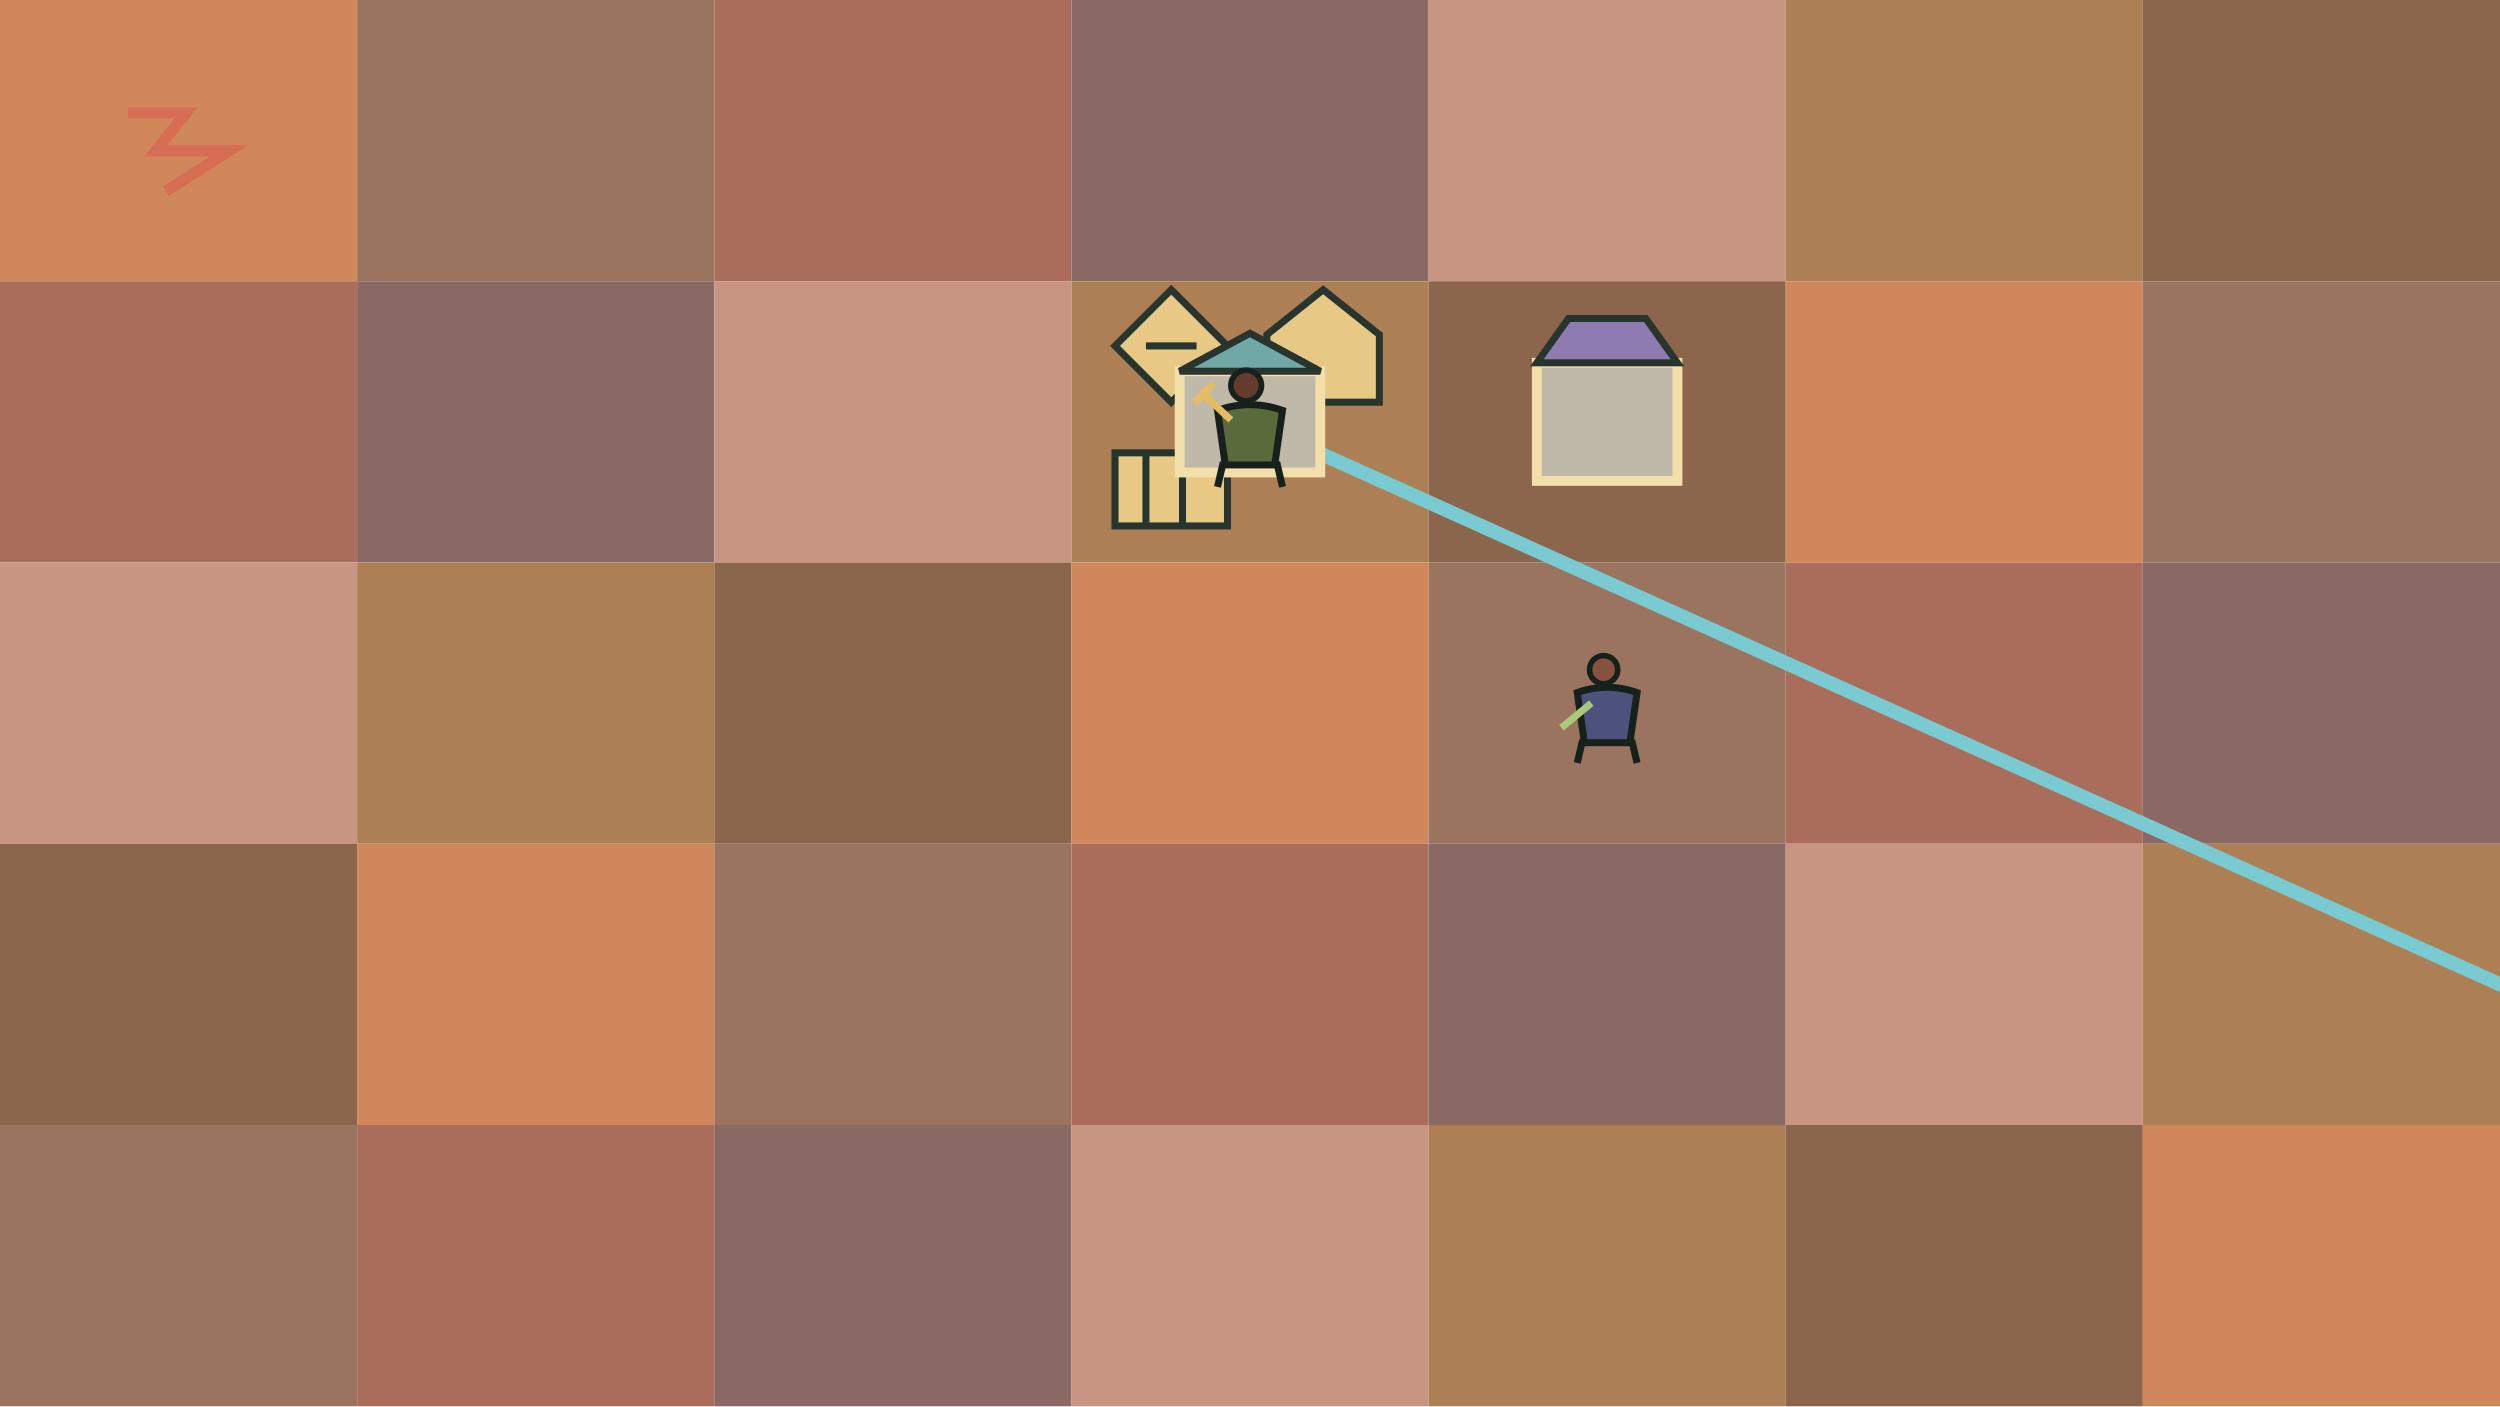
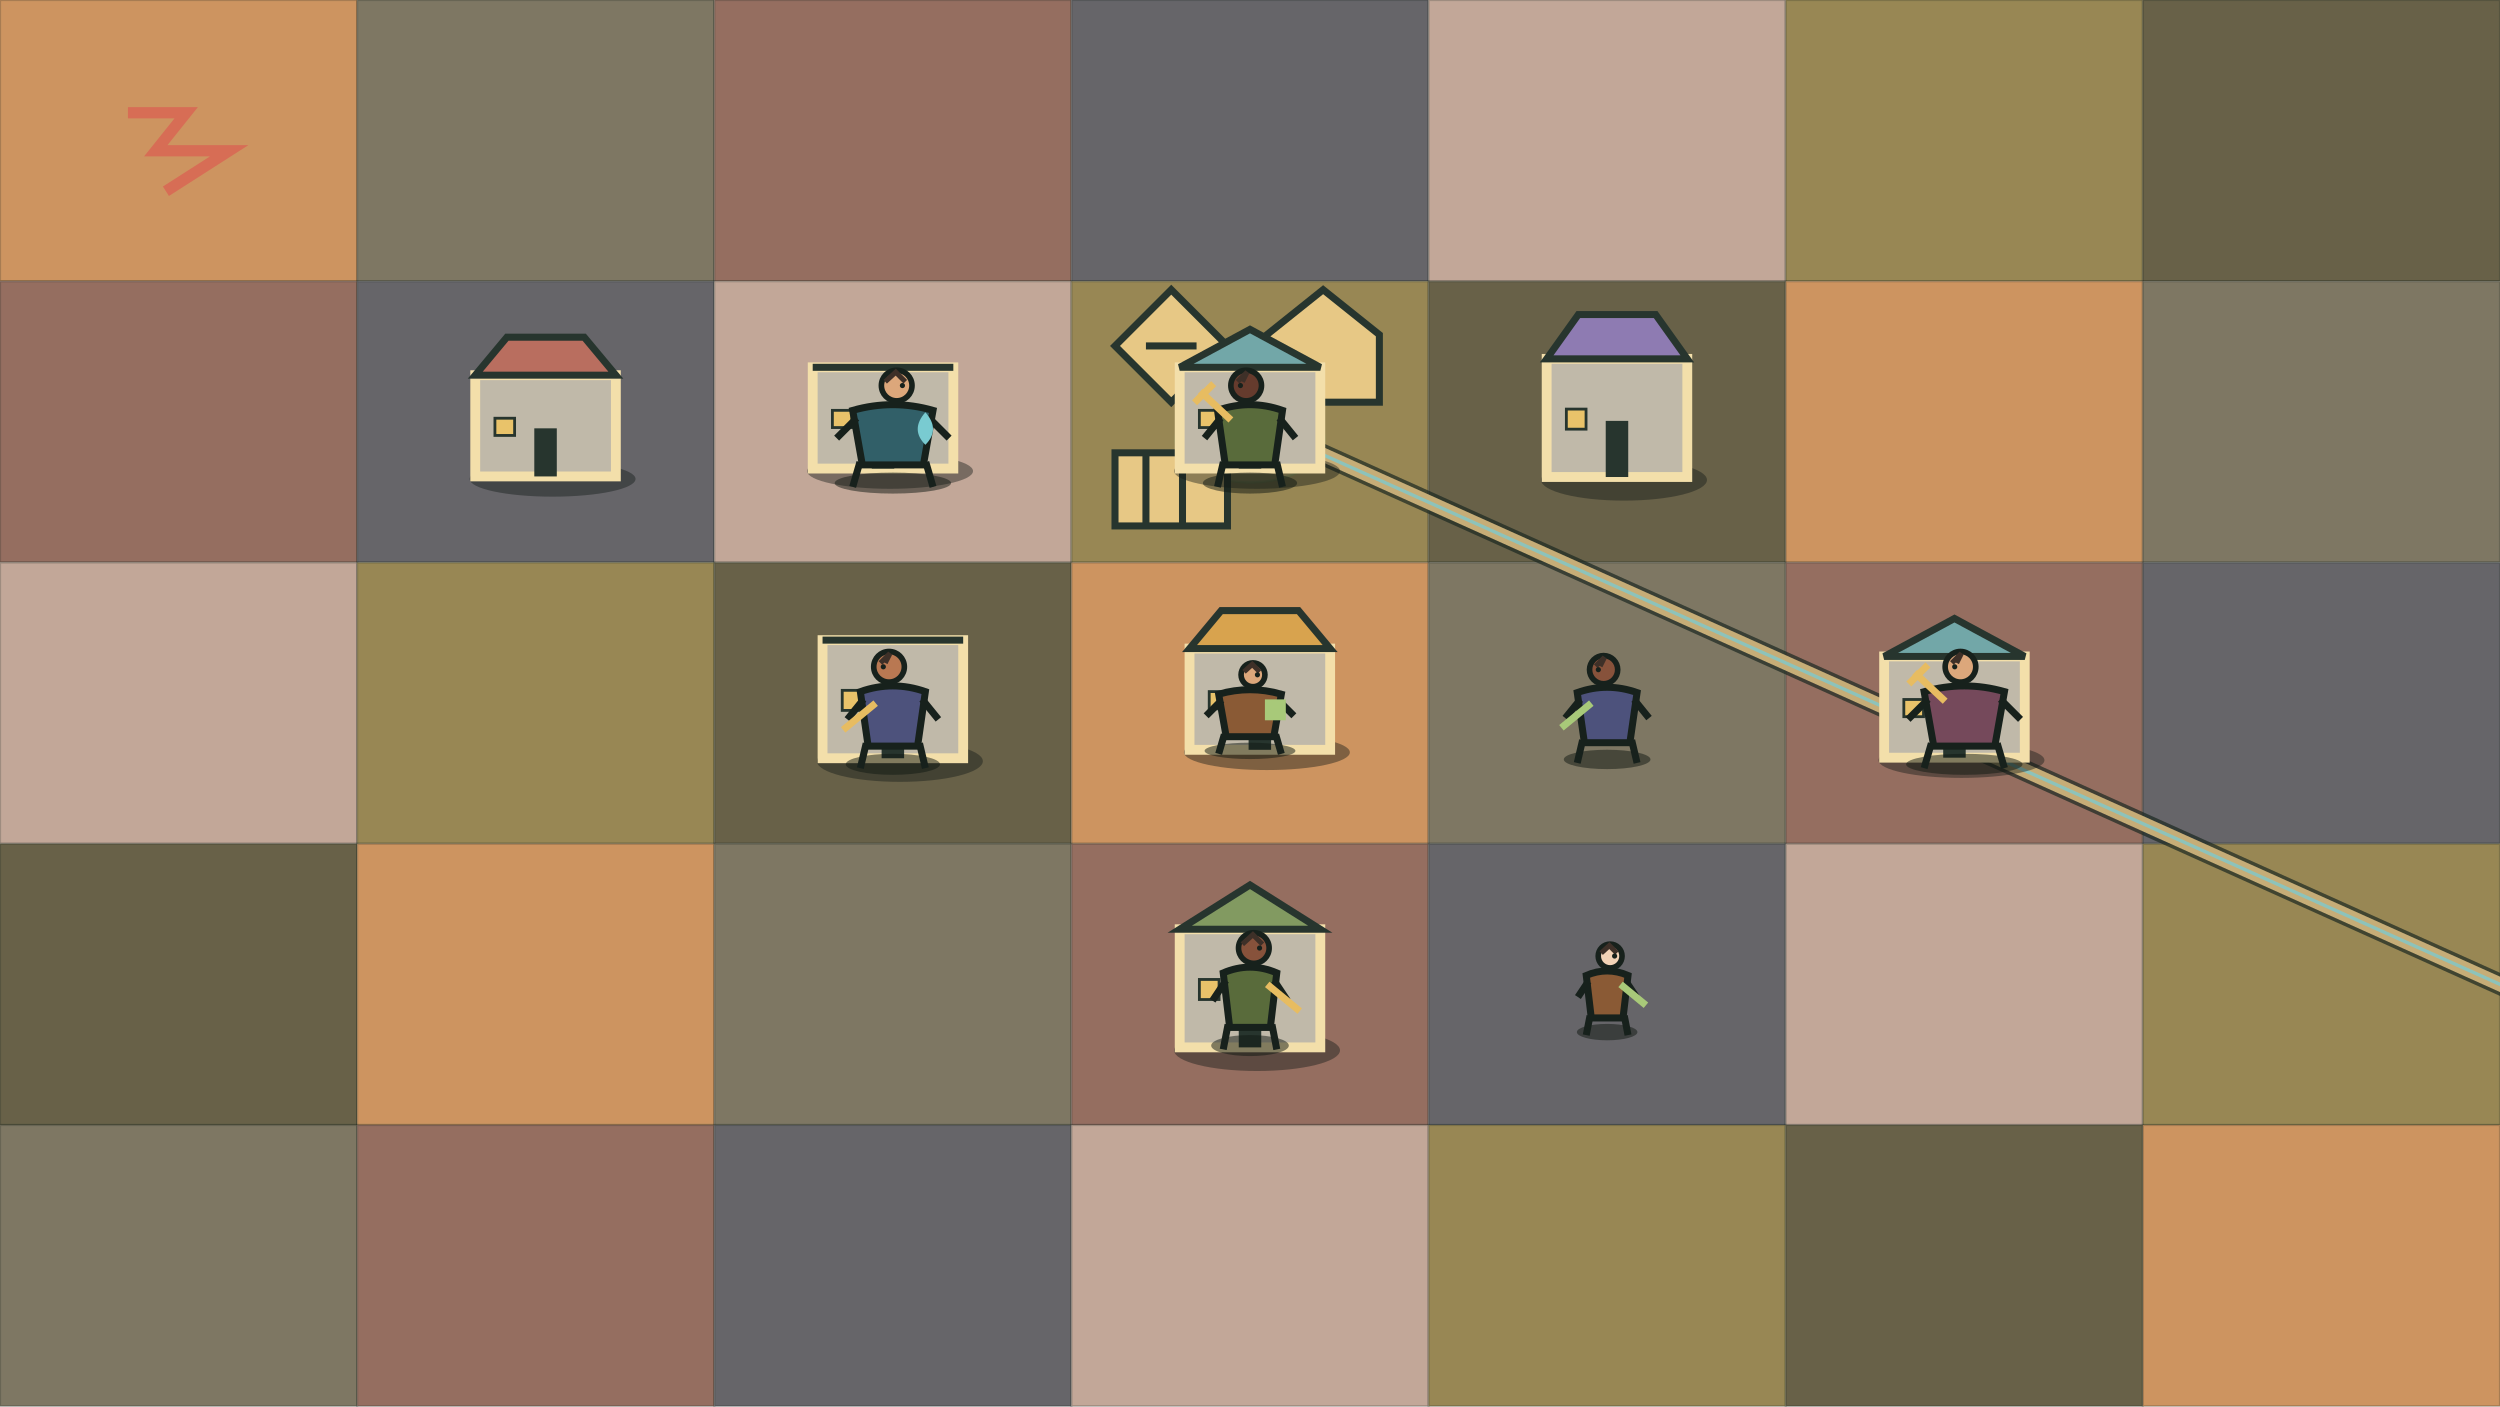
- <svg xmlns="http://www.w3.org/2000/svg" aria-label="town close render baseline" data-detail="close" data-signature="m10.5-r2-2f5e0b9c" height="540" viewBox="0 0 960 540" width="960">
+ <svg xmlns="http://www.w3.org/2000/svg" aria-label="town close render baseline" data-detail="close" data-signature="m10.5-r2-234ab0cb" height="540" viewBox="0 0 960 540" width="960">
  <g id="terrain">
-     <rect data-pattern="chevron" data-tile="17" data-value="880" fill="#d0875c" height="108" width="137.14" x="0" y="0" />
-     <rect data-pattern="chevron" data-tile="18" data-value="880" fill="#9a745f" height="108" width="137.14" x="137.14" y="0" />
-     <rect data-pattern="chevron" data-tile="19" data-value="880" fill="#aa6d5c" height="108" width="137.14" x="274.29" y="0" />
-     <rect data-pattern="chevron" data-tile="20" data-value="880" fill="#8a6863" height="108" width="137.14" x="411.43" y="0" />
-     <rect data-pattern="chevron" data-tile="21" data-value="880" fill="#c89582" height="108" width="137.14" x="548.57" y="0" />
-     <rect data-pattern="chevron" data-tile="22" data-value="880" fill="#ac7f55" height="108" width="137.14" x="685.71" y="0" />
-     <rect data-pattern="chevron" data-tile="23" data-value="880" fill="#8b654c" height="108" width="137.14" x="822.86" y="0" />
-     <rect data-pattern="chevron" data-tile="33" data-value="880" fill="#aa6d5c" height="108" width="137.14" x="0" y="108" />
-     <rect data-pattern="chevron" data-tile="34" data-value="880" fill="#8a6863" height="108" width="137.14" x="137.14" y="108" />
-     <rect data-pattern="chevron" data-tile="35" data-value="880" fill="#c89582" height="108" width="137.14" x="274.29" y="108" />
-     <rect data-pattern="chevron" data-tile="36" data-value="880" fill="#ac7f55" height="108" width="137.14" x="411.43" y="108" />
-     <rect data-pattern="chevron" data-tile="37" data-value="880" fill="#8b654c" height="108" width="137.14" x="548.57" y="108" />
-     <rect data-pattern="chevron" data-tile="38" data-value="880" fill="#d0875c" height="108" width="137.14" x="685.71" y="108" />
-     <rect data-pattern="chevron" data-tile="39" data-value="880" fill="#9a745f" height="108" width="137.14" x="822.86" y="108" />
-     <rect data-pattern="chevron" data-tile="49" data-value="880" fill="#c89582" height="108" width="137.14" x="0" y="216" />
-     <rect data-pattern="chevron" data-tile="50" data-value="880" fill="#ac7f55" height="108" width="137.14" x="137.14" y="216" />
-     <rect data-pattern="chevron" data-tile="51" data-value="880" fill="#8b654c" height="108" width="137.14" x="274.29" y="216" />
-     <rect data-pattern="chevron" data-tile="52" data-value="880" fill="#d0875c" height="108" width="137.14" x="411.43" y="216" />
-     <rect data-pattern="chevron" data-tile="53" data-value="880" fill="#9a745f" height="108" width="137.14" x="548.57" y="216" />
-     <rect data-pattern="chevron" data-tile="54" data-value="880" fill="#aa6d5c" height="108" width="137.14" x="685.71" y="216" />
-     <rect data-pattern="chevron" data-tile="55" data-value="880" fill="#8a6863" height="108" width="137.14" x="822.86" y="216" />
-     <rect data-pattern="chevron" data-tile="65" data-value="880" fill="#8b654c" height="108" width="137.14" x="0" y="324" />
-     <rect data-pattern="chevron" data-tile="66" data-value="880" fill="#d0875c" height="108" width="137.14" x="137.14" y="324" />
-     <rect data-pattern="chevron" data-tile="67" data-value="880" fill="#9a745f" height="108" width="137.14" x="274.29" y="324" />
-     <rect data-pattern="chevron" data-tile="68" data-value="880" fill="#aa6d5c" height="108" width="137.14" x="411.43" y="324" />
-     <rect data-pattern="chevron" data-tile="69" data-value="880" fill="#8a6863" height="108" width="137.14" x="548.57" y="324" />
-     <rect data-pattern="chevron" data-tile="70" data-value="880" fill="#c89582" height="108" width="137.14" x="685.71" y="324" />
-     <rect data-pattern="chevron" data-tile="71" data-value="880" fill="#ac7f55" height="108" width="137.14" x="822.86" y="324" />
-     <rect data-pattern="chevron" data-tile="81" data-value="880" fill="#9a745f" height="108" width="137.14" x="0" y="432" />
-     <rect data-pattern="chevron" data-tile="82" data-value="880" fill="#aa6d5c" height="108" width="137.14" x="137.14" y="432" />
-     <rect data-pattern="chevron" data-tile="83" data-value="880" fill="#8a6863" height="108" width="137.14" x="274.29" y="432" />
-     <rect data-pattern="chevron" data-tile="84" data-value="880" fill="#c89582" height="108" width="137.14" x="411.43" y="432" />
-     <rect data-pattern="chevron" data-tile="85" data-value="880" fill="#ac7f55" height="108" width="137.14" x="548.57" y="432" />
-     <rect data-pattern="chevron" data-tile="86" data-value="880" fill="#8b654c" height="108" width="137.14" x="685.71" y="432" />
-     <rect data-pattern="chevron" data-tile="87" data-value="880" fill="#d0875c" height="108" width="137.14" x="822.86" y="432" />
+     <rect data-pattern="chevron" data-tile="17" data-value="880" fill="#cd9460" height="108" stroke="#102119" stroke-opacity="0.2" stroke-width="0.86" width="137.14" x="0" y="0" />
+     <rect data-pattern="chevron" data-tile="18" data-value="880" fill="#7e7763" height="108" stroke="#102119" stroke-opacity="0.2" stroke-width="0.86" width="137.14" x="137.14" y="0" />
+     <rect data-pattern="chevron" data-tile="19" data-value="880" fill="#956e60" height="108" stroke="#102119" stroke-opacity="0.2" stroke-width="0.86" width="137.14" x="274.29" y="0" />
+     <rect data-pattern="chevron" data-tile="20" data-value="880" fill="#666569" height="108" stroke="#102119" stroke-opacity="0.2" stroke-width="0.86" width="137.14" x="411.43" y="0" />
+     <rect data-pattern="chevron" data-tile="21" data-value="880" fill="#c2a798" height="108" stroke="#102119" stroke-opacity="0.2" stroke-width="0.86" width="137.14" x="548.57" y="0" />
+     <rect data-pattern="chevron" data-tile="22" data-value="880" fill="#988754" height="108" stroke="#102119" stroke-opacity="0.2" stroke-width="0.86" width="137.14" x="685.71" y="0" />
+     <rect data-pattern="chevron" data-tile="23" data-value="880" fill="#686148" height="108" stroke="#102119" stroke-opacity="0.2" stroke-width="0.86" width="137.14" x="822.86" y="0" />
+     <rect data-pattern="chevron" data-tile="33" data-value="880" fill="#956e60" height="108" stroke="#102119" stroke-opacity="0.2" stroke-width="0.86" width="137.14" x="0" y="108" />
+     <rect data-pattern="chevron" data-tile="34" data-value="880" fill="#666569" height="108" stroke="#102119" stroke-opacity="0.2" stroke-width="0.86" width="137.14" x="137.14" y="108" />
+     <rect data-pattern="chevron" data-tile="35" data-value="880" fill="#c2a798" height="108" stroke="#102119" stroke-opacity="0.2" stroke-width="0.86" width="137.14" x="274.29" y="108" />
+     <rect data-pattern="chevron" data-tile="36" data-value="880" fill="#988754" height="108" stroke="#102119" stroke-opacity="0.2" stroke-width="0.86" width="137.14" x="411.43" y="108" />
+     <rect data-pattern="chevron" data-tile="37" data-value="880" fill="#686148" height="108" stroke="#102119" stroke-opacity="0.2" stroke-width="0.86" width="137.14" x="548.57" y="108" />
+     <rect data-pattern="chevron" data-tile="38" data-value="880" fill="#cd9460" height="108" stroke="#102119" stroke-opacity="0.2" stroke-width="0.86" width="137.14" x="685.71" y="108" />
+     <rect data-pattern="chevron" data-tile="39" data-value="880" fill="#7e7763" height="108" stroke="#102119" stroke-opacity="0.2" stroke-width="0.86" width="137.14" x="822.86" y="108" />
+     <rect data-pattern="chevron" data-tile="49" data-value="880" fill="#c2a798" height="108" stroke="#102119" stroke-opacity="0.2" stroke-width="0.86" width="137.14" x="0" y="216" />
+     <rect data-pattern="chevron" data-tile="50" data-value="880" fill="#988754" height="108" stroke="#102119" stroke-opacity="0.2" stroke-width="0.86" width="137.14" x="137.14" y="216" />
+     <rect data-pattern="chevron" data-tile="51" data-value="880" fill="#686148" height="108" stroke="#102119" stroke-opacity="0.2" stroke-width="0.86" width="137.14" x="274.29" y="216" />
+     <rect data-pattern="chevron" data-tile="52" data-value="880" fill="#cd9460" height="108" stroke="#102119" stroke-opacity="0.2" stroke-width="0.86" width="137.14" x="411.43" y="216" />
+     <rect data-pattern="chevron" data-tile="53" data-value="880" fill="#7e7763" height="108" stroke="#102119" stroke-opacity="0.2" stroke-width="0.86" width="137.14" x="548.57" y="216" />
+     <rect data-pattern="chevron" data-tile="54" data-value="880" fill="#956e60" height="108" stroke="#102119" stroke-opacity="0.2" stroke-width="0.86" width="137.14" x="685.71" y="216" />
+     <rect data-pattern="chevron" data-tile="55" data-value="880" fill="#666569" height="108" stroke="#102119" stroke-opacity="0.2" stroke-width="0.86" width="137.14" x="822.86" y="216" />
+     <rect data-pattern="chevron" data-tile="65" data-value="880" fill="#686148" height="108" stroke="#102119" stroke-opacity="0.2" stroke-width="0.86" width="137.14" x="0" y="324" />
+     <rect data-pattern="chevron" data-tile="66" data-value="880" fill="#cd9460" height="108" stroke="#102119" stroke-opacity="0.2" stroke-width="0.86" width="137.14" x="137.14" y="324" />
+     <rect data-pattern="chevron" data-tile="67" data-value="880" fill="#7e7763" height="108" stroke="#102119" stroke-opacity="0.2" stroke-width="0.86" width="137.14" x="274.29" y="324" />
+     <rect data-pattern="chevron" data-tile="68" data-value="880" fill="#956e60" height="108" stroke="#102119" stroke-opacity="0.2" stroke-width="0.86" width="137.14" x="411.43" y="324" />
+     <rect data-pattern="chevron" data-tile="69" data-value="880" fill="#666569" height="108" stroke="#102119" stroke-opacity="0.2" stroke-width="0.86" width="137.14" x="548.57" y="324" />
+     <rect data-pattern="chevron" data-tile="70" data-value="880" fill="#c2a798" height="108" stroke="#102119" stroke-opacity="0.2" stroke-width="0.86" width="137.14" x="685.71" y="324" />
+     <rect data-pattern="chevron" data-tile="71" data-value="880" fill="#988754" height="108" stroke="#102119" stroke-opacity="0.2" stroke-width="0.86" width="137.14" x="822.86" y="324" />
+     <rect data-pattern="chevron" data-tile="81" data-value="880" fill="#7e7763" height="108" stroke="#102119" stroke-opacity="0.2" stroke-width="0.86" width="137.14" x="0" y="432" />
+     <rect data-pattern="chevron" data-tile="82" data-value="880" fill="#956e60" height="108" stroke="#102119" stroke-opacity="0.2" stroke-width="0.86" width="137.14" x="137.14" y="432" />
+     <rect data-pattern="chevron" data-tile="83" data-value="880" fill="#666569" height="108" stroke="#102119" stroke-opacity="0.2" stroke-width="0.86" width="137.14" x="274.29" y="432" />
+     <rect data-pattern="chevron" data-tile="84" data-value="880" fill="#c2a798" height="108" stroke="#102119" stroke-opacity="0.2" stroke-width="0.86" width="137.14" x="411.43" y="432" />
+     <rect data-pattern="chevron" data-tile="85" data-value="880" fill="#988754" height="108" stroke="#102119" stroke-opacity="0.2" stroke-width="0.86" width="137.14" x="548.57" y="432" />
+     <rect data-pattern="chevron" data-tile="86" data-value="880" fill="#686148" height="108" stroke="#102119" stroke-opacity="0.2" stroke-width="0.86" width="137.14" x="685.71" y="432" />
+     <rect data-pattern="chevron" data-tile="87" data-value="880" fill="#cd9460" height="108" stroke="#102119" stroke-opacity="0.2" stroke-width="0.86" width="137.14" x="822.86" y="432" />
  </g>
  <g id="terrain-texture" />
  <g id="routes">
-     <path d="M480 162L1440 594" data-route="3" data-status="active" fill="none" stroke="#79cbd1" stroke-width="5.4" />
+     <g data-route="3" data-status="active">
+       <path d="M480 162L1440 594" fill="none" stroke="#1c2922" stroke-opacity="0.7" stroke-width="8.1" />
+       <path d="M480 162L1440 594" fill="none" stroke="#c6ad77" stroke-width="5.4" />
+       <path d="M480 162L1440 594" fill="none" stroke="#79cbd1" stroke-opacity="0.75" stroke-width="1.3" />
+     </g>
  </g>
  <g id="settlements">
-     <path d="M456.24 162L503.76 162M463.37 148.93L496.63 148.93" data-layout="linear" data-settlement="1" fill="none" stroke="#829a61" stroke-width="4.86" />
+     <g data-layout="linear" data-settlement="1">
+       <ellipse cx="480" cy="168.65" fill="#ead8a0" fill-opacity="0.24" rx="28.51" ry="16.63" stroke="#829a61" stroke-opacity="0.45" />
+       <path d="M456.24 162L503.76 162M463.37 148.93L496.63 148.93" fill="none" stroke="#829a61" stroke-width="4.86" />
+     </g>
  </g>
  <g id="built-environment">
    <path d="M486.48 154.44V128.52L508.08 111.24L529.68 128.52V154.44Z" data-kind="district" data-material="stone" fill="#e7c885" stroke="#27352e" stroke-width="2.7" />
    <path d="M428.16 173.88H471.36V201.96H428.16Z M440.04 173.88V201.96M454.08 173.88V201.96" data-kind="farm" data-material="stone" fill="#e7c885" stroke="#27352e" stroke-width="2.7" />
    <path d="M449.76 111.24L471.36 132.84L449.76 154.44L428.16 132.84Z M440.04 132.84H459.48" data-kind="infrastructure" data-material="stone" fill="#e7c885" stroke="#27352e" stroke-width="2.7" />
    <path d="M458.4 162H501.6" data-kind="road" data-material="stone" fill="none" stroke="#27352e" stroke-width="2.7" />
  </g>
  <g id="ruins">
    <path d="M461.64 180.36V151.9L476.33 143.64V180.36M481.84 180.36V158.33L498.36 149.15V180.36" data-ruin="7" fill="none" stroke="#d76d55" stroke-width="4.32" />
  </g>
  <g id="structures">
    <g data-condition="sound" data-form="home" data-progress="1000" data-roof="gable" data-state="3" data-structure="1">
-       <path d="M453 142.56H507V181.44H453Z" fill="#c0b9a9" stroke="#f3dfaa" stroke-width="3.78" />
-       <path d="M453 142.56L480 127.98L507 142.56Z" fill="#72a7a8" stroke="#27352e" stroke-width="2.7" />
+       <ellipse cx="482.7" cy="180.9" fill="#111a16" fill-opacity="0.42" rx="31.86" ry="6.8" />
+       <path d="M453 141.05H507V179.93H453Z" fill="#c0b9a9" stroke="#f3dfaa" stroke-width="3.78" />
+       <path d="M453 141.05L480 126.47L507 141.05Z" fill="#72a7a8" stroke="#27352e" stroke-width="2.7" />
+       <rect fill="#27352e" height="18.47" width="8.64" x="475.68" y="161.46" />
+       <rect fill="#e9c36a" height="6.61" stroke="#27352e" stroke-width="1.08" width="7.56" x="460.56" y="157.57" />
    </g>
    <g data-condition="worn" data-form="storehouse" data-progress="650" data-roof="hip" data-state="2" data-structure="2">
-       <path d="M590.14 139.32H644.14V184.68H590.14Z" fill="#c0b9a9" stroke="#f3dfaa" stroke-width="3.78" />
-       <path d="M590.14 139.32L602.29 122.31H631.99L644.14 139.32Z" fill="#8e7bb2" stroke="#27352e" stroke-width="2.7" />
+       <ellipse cx="623.62" cy="184.3" fill="#111a16" fill-opacity="0.42" rx="31.86" ry="7.94" />
+       <path d="M593.92 137.81H647.92V183.17H593.92Z" fill="#c0b9a9" stroke="#f3dfaa" stroke-width="3.78" />
+       <path d="M593.92 137.81L606.07 120.8H635.77L647.92 137.81Z" fill="#8e7bb2" stroke="#27352e" stroke-width="2.7" />
+       <rect fill="#27352e" height="21.55" width="8.64" x="616.6" y="161.62" />
+       <rect fill="#e9c36a" height="7.71" stroke="#27352e" stroke-width="1.08" width="7.56" x="601.48" y="157.09" />
+     </g>
+     <g data-condition="sound" data-form="home" data-progress="1000" data-roof="hip" data-state="3" data-structure="11">
+       <ellipse cx="212.19" cy="183.92" fill="#111a16" fill-opacity="0.42" rx="31.86" ry="6.8" />
+       <path d="M182.49 144.07H236.49V182.95H182.49Z" fill="#c0b9a9" stroke="#f3dfaa" stroke-width="3.78" />
+       <path d="M182.49 144.07L194.64 129.49H224.34L236.49 144.07Z" fill="#b96e5f" stroke="#27352e" stroke-width="2.7" />
+       <rect fill="#27352e" height="18.47" width="8.64" x="205.17" y="164.48" />
+       <rect fill="#e9c36a" height="6.61" stroke="#27352e" stroke-width="1.08" width="7.56" x="190.05" y="160.6" />
+     </g>
+     <g data-condition="sound" data-form="home" data-progress="1000" data-roof="flat" data-state="3" data-structure="12">
+       <ellipse cx="341.78" cy="180.9" fill="#111a16" fill-opacity="0.42" rx="31.86" ry="6.8" />
+       <path d="M312.08 141.05H366.08V179.93H312.08Z" fill="#c0b9a9" stroke="#f3dfaa" stroke-width="3.78" />
+       <path d="M312.08 141.05H366.08" fill="#b96e5f" stroke="#27352e" stroke-width="2.7" />
+       <rect fill="#27352e" height="18.47" width="8.64" x="334.76" y="161.46" />
+       <rect fill="#e9c36a" height="6.61" stroke="#27352e" stroke-width="1.08" width="7.56" x="319.64" y="157.57" />
+     </g>
+     <g data-condition="sound" data-form="storehouse" data-progress="1000" data-roof="flat" data-state="3" data-structure="13">
+       <ellipse cx="345.56" cy="292.3" fill="#111a16" fill-opacity="0.42" rx="31.86" ry="7.94" />
+       <path d="M315.86 245.81H369.86V291.17H315.86Z" fill="#c0b9a9" stroke="#f3dfaa" stroke-width="3.78" />
+       <path d="M315.86 245.81H369.86" fill="#8e7bb2" stroke="#27352e" stroke-width="2.7" />
+       <rect fill="#27352e" height="21.55" width="8.64" x="338.54" y="269.62" />
+       <rect fill="#e9c36a" height="7.71" stroke="#27352e" stroke-width="1.08" width="7.56" x="323.42" y="265.09" />
+     </g>
+     <g data-condition="sound" data-form="home" data-progress="1000" data-roof="hip" data-state="3" data-structure="14">
+       <ellipse cx="486.48" cy="288.9" fill="#111a16" fill-opacity="0.42" rx="31.86" ry="6.8" />
+       <path d="M456.78 249.05H510.78V287.93H456.78Z" fill="#c0b9a9" stroke="#f3dfaa" stroke-width="3.78" />
+       <path d="M456.78 249.05L468.93 234.47H498.63L510.78 249.05Z" fill="#d8a34e" stroke="#27352e" stroke-width="2.7" />
+       <rect fill="#27352e" height="18.47" width="8.64" x="479.46" y="269.46" />
+       <rect fill="#e9c36a" height="6.61" stroke="#27352e" stroke-width="1.08" width="7.56" x="464.34" y="265.57" />
+     </g>
+     <g data-condition="worn" data-form="home" data-progress="780" data-roof="gable" data-state="2" data-structure="15">
+       <ellipse cx="753.21" cy="291.92" fill="#111a16" fill-opacity="0.42" rx="31.86" ry="6.8" />
+       <path d="M723.51 252.07H777.51V290.95H723.51Z" fill="#c0b9a9" stroke="#f3dfaa" stroke-width="3.78" />
+       <path d="M723.51 252.07L750.51 237.49L777.51 252.07Z" fill="#72a7a8" stroke="#27352e" stroke-width="2.7" />
+       <rect fill="#27352e" height="18.47" width="8.64" x="746.19" y="272.48" />
+       <rect fill="#e9c36a" height="6.61" stroke="#27352e" stroke-width="1.08" width="7.56" x="731.07" y="268.6" />
+     </g>
+     <g data-condition="sound" data-form="storehouse" data-progress="1000" data-roof="gable" data-state="3" data-structure="16">
+       <ellipse cx="482.7" cy="403.33" fill="#111a16" fill-opacity="0.42" rx="31.86" ry="7.94" />
+       <path d="M453 356.83H507V402.19H453Z" fill="#c0b9a9" stroke="#f3dfaa" stroke-width="3.78" />
+       <path d="M453 356.83L480 339.82L507 356.83Z" fill="#829a61" stroke="#27352e" stroke-width="2.7" />
+       <rect fill="#27352e" height="21.55" width="8.64" x="475.68" y="380.65" />
+       <rect fill="#e9c36a" height="7.71" stroke="#27352e" stroke-width="1.08" width="7.56" x="460.56" y="376.11" />
    </g>
  </g>
  <g id="space-landmarks" />
  <g id="agents">
    <g data-accent="sash" data-activity="build" data-agent="1" data-facing="left" data-health="sound" data-silhouette="upright">
+       <ellipse cx="480" cy="185.5" fill="#101813" fill-opacity="0.5" rx="18.1" ry="4.04" />
      <path d="M467.52 157.59Q480 153.19 492.48 157.59L489.49 178.52H470.51Z" fill="#596b3b" stroke="#17211c" stroke-width="2.7" />
      <circle cx="478.53" cy="148.05" fill="#653b2d" r="5.88" stroke="#17211c" stroke-width="2.16" />
-       <path d="M469.76 177.42L467.52 186.97M490.24 177.42L492.48 186.97" fill="none" stroke="#17211c" stroke-width="2.7" />
+       <path d="M477.06 146.58L478.9 142.91L475.23 146.58" fill="none" stroke="#3e3028" stroke-width="1.94" />
+       <circle cx="476.33" cy="148.05" fill="#17211c" r="1" />
+       <path d="M468.76 160.53L462.52 168.24M491.24 160.53L497.48 168.24M469.76 177.42L467.52 186.97M490.24 177.42L492.48 186.97" fill="none" stroke="#17211c" stroke-width="2.7" />
      <path d="M472.66 161.27L460.91 150.25M466.05 147.31L458.7 154.66" fill="none" stroke="#e7bc61" stroke-width="2.7" />
    </g>
    <g data-accent="band" data-activity="gather" data-agent="2" data-facing="left" data-health="worn" data-silhouette="upright">
+       <ellipse cx="617.14" cy="291.62" fill="#101813" fill-opacity="0.5" rx="16.65" ry="3.72" />
      <path d="M605.66 265.95Q617.14 261.89 628.63 265.95L625.87 285.2H608.41Z" fill="#4d527c" stroke="#17211c" stroke-width="2.7" />
      <circle cx="615.79" cy="257.16" fill="#87523b" r="5.41" stroke="#17211c" stroke-width="2.16" />
-       <path d="M607.72 284.19L605.66 292.97M626.56 284.19L628.63 292.97" fill="none" stroke="#17211c" stroke-width="2.7" />
+       <path d="M614.44 255.81L616.13 252.43L612.75 255.81" fill="none" stroke="#3e3028" stroke-width="1.94" />
+       <circle cx="613.76" cy="257.16" fill="#17211c" r="1" />
+       <path d="M606.81 268.65L601.06 275.74M627.48 268.65L633.22 275.74M607.72 284.19L605.66 292.97M626.56 284.19L628.63 292.97" fill="none" stroke="#17211c" stroke-width="2.7" />
      <path d="M611.06 270L599.58 279.46" fill="none" stroke="#a8c979" stroke-width="2.7" />
+     </g>
+     <g data-accent="sash" data-activity="water" data-agent="11" data-facing="right" data-health="sound" data-silhouette="broad">
+       <ellipse cx="342.86" cy="185.5" fill="#101813" fill-opacity="0.5" rx="22.36" ry="4.04" />
+       <path d="M327.43 157.59Q342.86 153.19 358.28 157.59L354.58 178.52H331.14Z" fill="#315f68" stroke="#17211c" stroke-width="2.7" />
+       <circle cx="344.33" cy="148.05" fill="#dca77b" r="5.88" stroke="#17211c" stroke-width="2.16" />
+       <path d="M339.92 146.58L343.96 142.91L347.63 146.58" fill="none" stroke="#3e3028" stroke-width="1.94" />
+       <circle cx="346.53" cy="148.05" fill="#17211c" r="1" />
+       <path d="M328.98 160.53L321.27 168.24M356.74 160.53L364.45 168.24M330.21 177.42L327.43 186.97M355.5 177.42L358.28 186.97" fill="none" stroke="#17211c" stroke-width="2.7" />
+       <path d="M355.34 158.33Q361.22 164.94 355.34 170.81Q349.47 164.94 355.34 158.33Z" fill="#79cbd1" />
+     </g>
+     <g data-accent="band" data-activity="gather" data-agent="12" data-facing="left" data-health="sound" data-silhouette="upright">
+       <ellipse cx="342.86" cy="293.5" fill="#101813" fill-opacity="0.5" rx="18.1" ry="4.04" />
+       <path d="M330.37 265.59Q342.86 261.19 355.34 265.59L352.35 286.52H333.37Z" fill="#4d527c" stroke="#17211c" stroke-width="2.7" />
+       <circle cx="341.39" cy="256.05" fill="#b97852" r="5.88" stroke="#17211c" stroke-width="2.16" />
+       <path d="M339.92 254.58L341.76 250.91L338.08 254.58" fill="none" stroke="#3e3028" stroke-width="1.94" />
+       <circle cx="339.19" cy="256.05" fill="#17211c" r="1" />
+       <path d="M331.62 268.53L325.38 276.24M354.09 268.53L360.34 276.24M332.62 285.42L330.37 294.97M353.09 285.42L355.34 294.97" fill="none" stroke="#17211c" stroke-width="2.7" />
+       <path d="M336.25 270L323.76 280.28" fill="none" stroke="#e7bc61" stroke-width="2.7" />
+     </g>
+     <g data-accent="sash" data-activity="carry" data-agent="13" data-facing="right" data-health="sound" data-silhouette="broad">
+       <ellipse cx="480" cy="288.33" fill="#101813" fill-opacity="0.5" rx="17.44" ry="3.15" />
+       <path d="M467.97 266.56Q480 263.13 492.03 266.56L489.14 282.89H470.86Z" fill="#8a5a35" stroke="#17211c" stroke-width="2.7" />
+       <circle cx="481.15" cy="259.12" fill="#dca77b" r="4.58" stroke="#17211c" stroke-width="2.16" />
+       <path d="M477.71 257.97L480.86 255.11L483.72 257.97" fill="none" stroke="#3e3028" stroke-width="1.94" />
+       <circle cx="482.86" cy="259.12" fill="#17211c" r="1" />
+       <path d="M469.17 268.85L463.16 274.87M490.83 268.85L496.84 274.87M470.14 282.03L467.97 289.48M489.86 282.03L492.03 289.48" fill="none" stroke="#17211c" stroke-width="2.7" />
+       <rect fill="#a8c979" height="8.02" width="8.02" x="485.73" y="268.57" />
+     </g>
+     <g data-accent="band" data-activity="build" data-agent="14" data-facing="left" data-health="sound" data-silhouette="broad">
+       <ellipse cx="754.29" cy="293.5" fill="#101813" fill-opacity="0.5" rx="22.36" ry="4.04" />
+       <path d="M738.86 265.59Q754.29 261.19 769.71 265.59L766.01 286.52H742.56Z" fill="#75495b" stroke="#17211c" stroke-width="2.7" />
+       <circle cx="752.82" cy="256.05" fill="#dca77b" r="5.88" stroke="#17211c" stroke-width="2.16" />
+       <path d="M751.35 254.58L753.18 250.91L749.51 254.58" fill="none" stroke="#3e3028" stroke-width="1.94" />
+       <circle cx="750.61" cy="256.05" fill="#17211c" r="1" />
+       <path d="M740.41 268.53L732.69 276.24M768.17 268.53L775.88 276.24M741.64 285.42L738.86 294.97M766.93 285.42L769.71 294.97" fill="none" stroke="#17211c" stroke-width="2.7" />
+       <path d="M746.94 269.27L735.19 258.25M740.33 255.31L732.99 262.66" fill="none" stroke="#e7bc61" stroke-width="2.7" />
+     </g>
+     <g data-accent="scarf" data-activity="gather" data-agent="15" data-facing="right" data-health="sound" data-silhouette="compact">
+       <ellipse cx="480" cy="401.5" fill="#101813" fill-opacity="0.5" rx="14.91" ry="4.04" />
+       <path d="M469.72 373.59Q480 369.19 490.28 373.59L487.81 394.52H472.19Z" fill="#596b3b" stroke="#17211c" stroke-width="2.7" />
+       <circle cx="481.47" cy="364.05" fill="#87523b" r="5.88" stroke="#17211c" stroke-width="2.16" />
+       <path d="M477.06 362.58L481.1 358.91L484.77 362.58" fill="none" stroke="#3e3028" stroke-width="1.94" />
+       <circle cx="483.67" cy="364.05" fill="#17211c" r="1" />
+       <path d="M470.75 376.53L465.61 384.24M489.25 376.53L494.39 384.24M471.57 393.42L469.72 402.97M488.43 393.42L490.28 402.97" fill="none" stroke="#17211c" stroke-width="2.7" />
+       <path d="M486.61 378L499.09 388.28" fill="none" stroke="#e7bc61" stroke-width="2.7" />
+     </g>
+     <g data-accent="scarf" data-activity="gather" data-agent="16" data-facing="right" data-health="sound" data-silhouette="compact">
+       <ellipse cx="617.14" cy="396.33" fill="#101813" fill-opacity="0.5" rx="11.63" ry="3.15" />
+       <path d="M609.12 374.56Q617.14 371.13 625.16 374.56L623.24 390.89H611.05Z" fill="#8a5a35" stroke="#17211c" stroke-width="2.7" />
+       <circle cx="618.29" cy="367.12" fill="#f2d2b6" r="4.58" stroke="#17211c" stroke-width="2.16" />
+       <path d="M614.85 365.97L618 363.11L620.87 365.97" fill="none" stroke="#3e3028" stroke-width="1.94" />
+       <circle cx="620.01" cy="367.12" fill="#17211c" r="1" />
+       <path d="M609.93 376.85L605.92 382.87M624.36 376.85L628.37 382.87M610.57 390.03L609.12 397.48M623.72 390.03L625.16 397.48" fill="none" stroke="#17211c" stroke-width="2.7" />
+       <path d="M622.3 378L632.04 386.02" fill="none" stroke="#a8c979" stroke-width="2.7" />
    </g>
  </g>
  <g id="effects">
    <path d="M49.13 43.31H71.49L59.82 57.89H88.01L63.71 73.44" data-effect="storm" data-reduced="true" data-severity="88" fill="none" stroke="#d76d55" stroke-width="4.32" />
  </g>
</svg>
